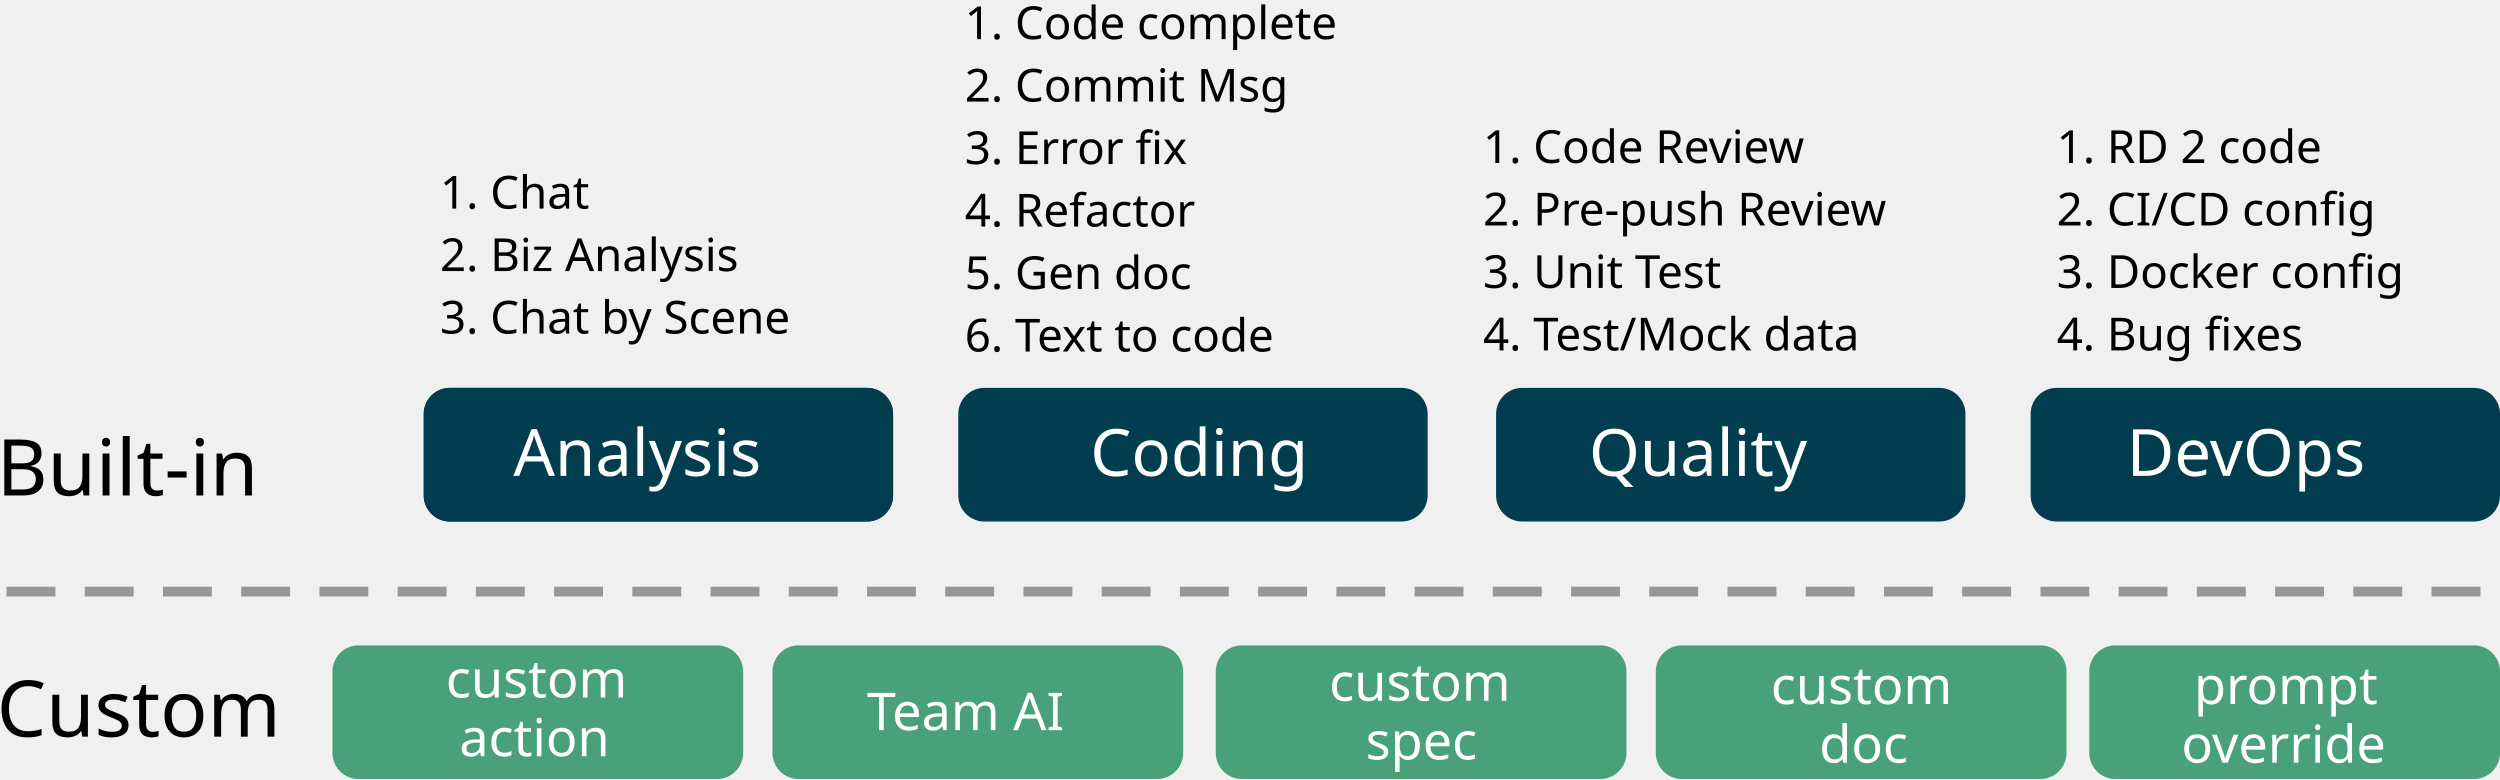
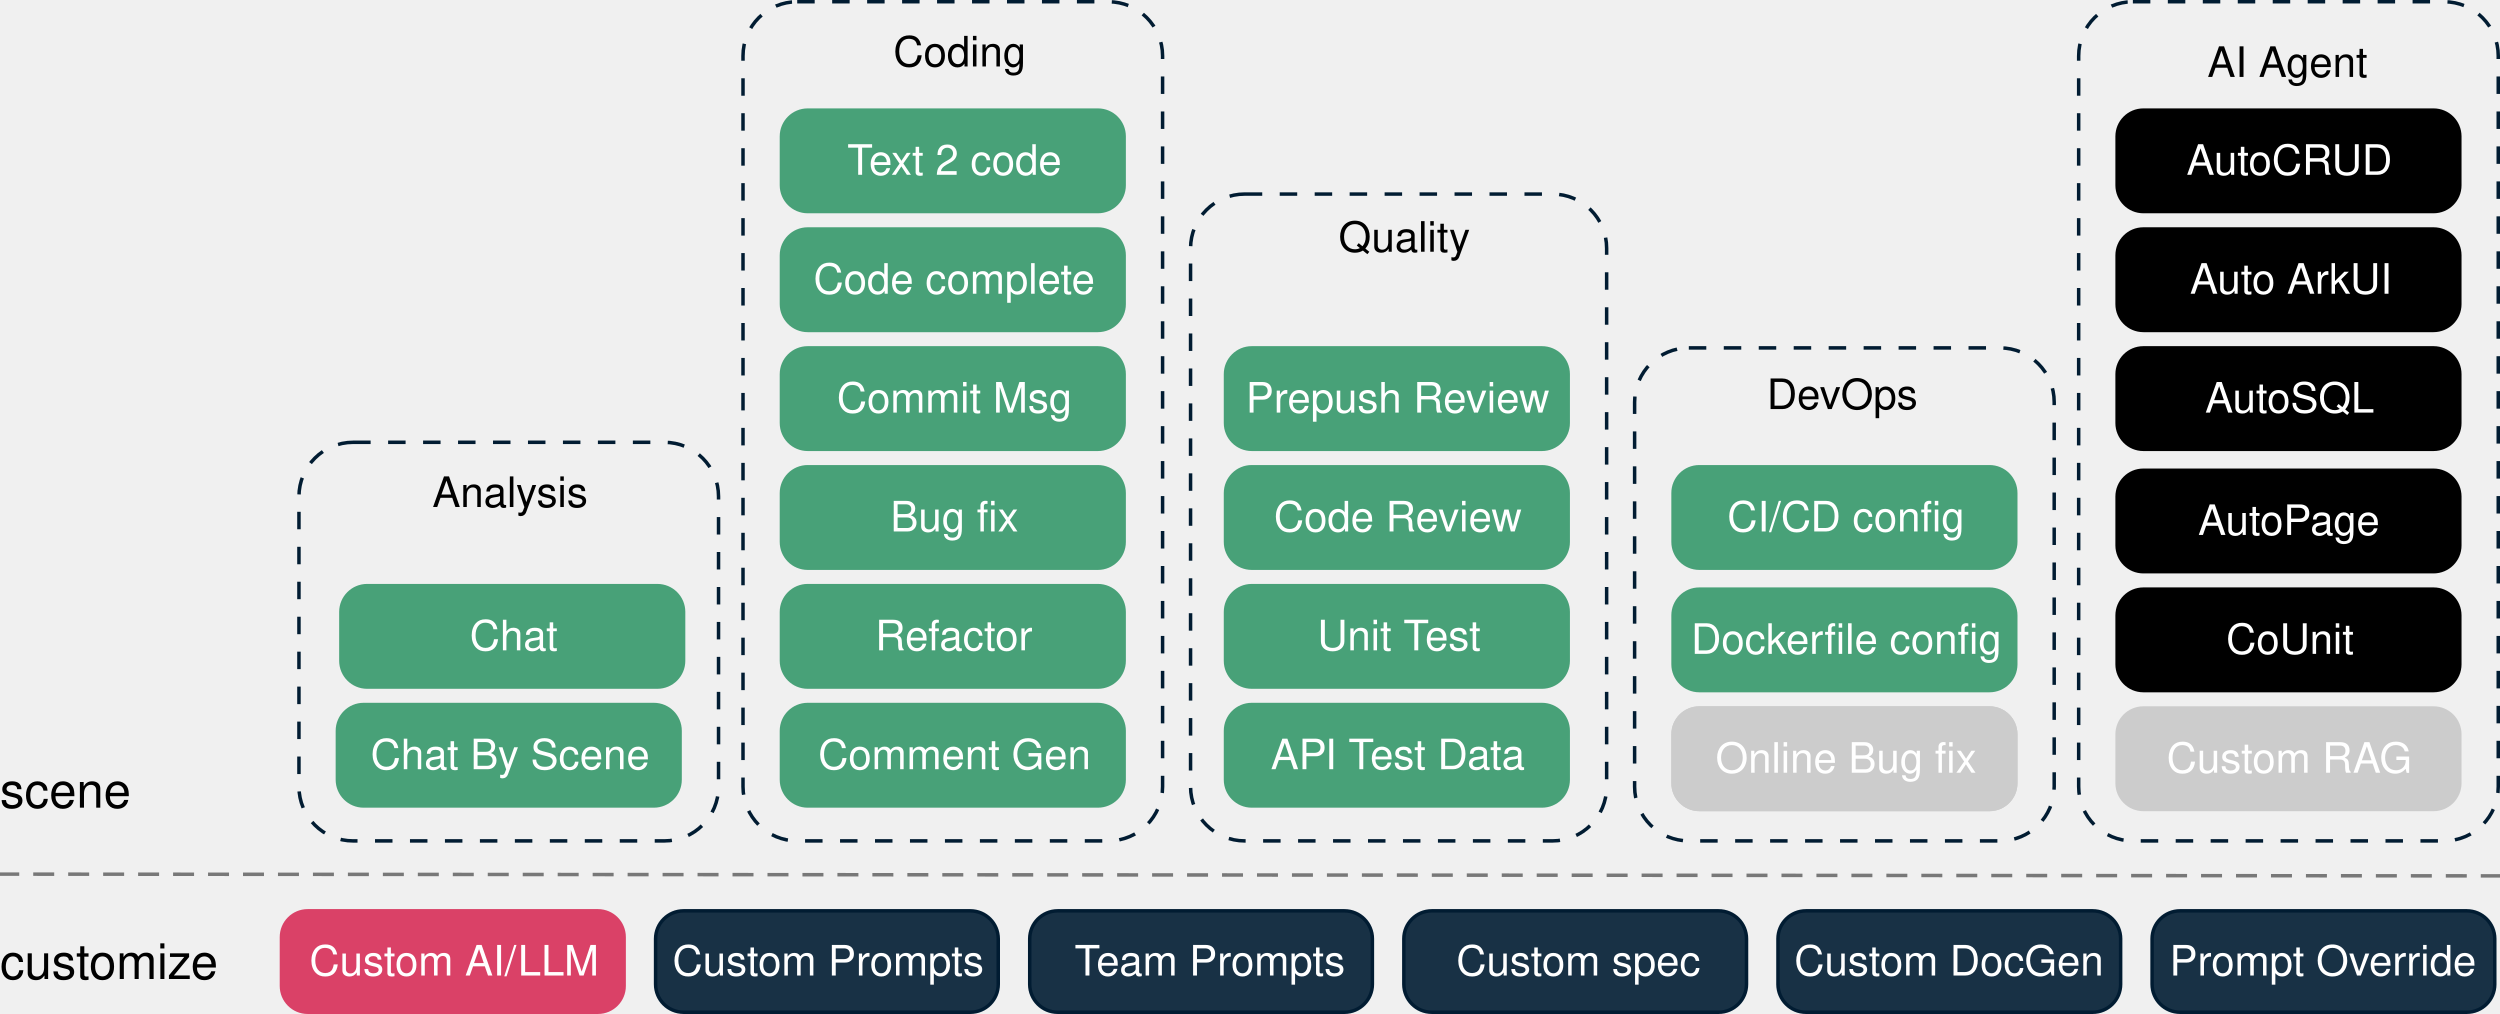
- <svg xmlns="http://www.w3.org/2000/svg" width="767px" height="239px" viewBox="0 0 767 239" version="1.1">
+ <svg xmlns="http://www.w3.org/2000/svg" xmlns:xlink="http://www.w3.org/1999/xlink" width="715px" height="290px" viewBox="0 0 715 290" version="1.1">
+   <defs>
+     <rect id="path-1" x="85.5" y="126" width="121" height="115" rx="16" />
+     <mask id="mask-2" maskContentUnits="userSpaceOnUse" maskUnits="objectBoundingBox" x="0" y="0" width="121" height="115" fill="white">
+       <use xlink:href="#path-1" />
+     </mask>
+     <rect id="path-3" x="212.5" y="0" width="121" height="241" rx="16" />
+     <mask id="mask-4" maskContentUnits="userSpaceOnUse" maskUnits="objectBoundingBox" x="0" y="0" width="121" height="241" fill="white">
+       <use xlink:href="#path-3" />
+     </mask>
+     <rect id="path-5" x="340.5" y="55" width="120" height="186" rx="16" />
+     <mask id="mask-6" maskContentUnits="userSpaceOnUse" maskUnits="objectBoundingBox" x="0" y="0" width="120" height="186" fill="white">
+       <use xlink:href="#path-5" />
+     </mask>
+     <rect id="path-7" x="467.5" y="99" width="121" height="142" rx="16" />
+     <mask id="mask-8" maskContentUnits="userSpaceOnUse" maskUnits="objectBoundingBox" x="0" y="0" width="121" height="142" fill="white">
+       <use xlink:href="#path-7" />
+     </mask>
+     <rect id="path-9" x="594.5" y="0" width="121" height="241" rx="16" />
+     <mask id="mask-10" maskContentUnits="userSpaceOnUse" maskUnits="objectBoundingBox" x="0" y="0" width="121" height="241" fill="white">
+       <use xlink:href="#path-9" />
+     </mask>
+   </defs>
  <g id="Page-1" stroke="none" stroke-width="1" fill="none" fill-rule="evenodd">
-     <g id="Group" transform="translate(-1, -2)">
-       <text id="Custom" fill="#000000" font-family="Monaco" font-size="24" font-weight="normal">
-         <tspan x="0" y="228">Custom</tspan>
-       </text>
-       <line x1="4.5" y1="183.5" x2="768.5" y2="183.5" id="Line" stroke="#979797" stroke-width="3" stroke-linecap="square" stroke-dasharray="12,12" />
-       <g id="Built-in" transform="translate(0, 130)" fill="#000000" font-family="Monaco" font-size="24" font-weight="normal">
-         <text>
-           <tspan x="0" y="24">Built-in</tspan>
-         </text>
-       </g>
-       <rect id="Rectangle" fill="#013D4F" fill-rule="nonzero" x="131" y="121" width="144" height="41" rx="8" />
-       <rect id="Rectangle" fill="#013D4F" fill-rule="nonzero" x="295" y="121" width="144" height="41" rx="8" />
-       <rect id="Rectangle" fill="#013D4F" fill-rule="nonzero" x="460" y="121" width="144" height="41" rx="8" />
-       <rect id="Rectangle" fill="#013D4F" fill-rule="nonzero" x="624" y="121" width="144" height="41" rx="8" />
-       <g id="analysis" transform="translate(152, 127)" fill="#FFFFFF" font-family="Comfortaa-Medium, Comfortaa" font-size="24" font-weight="400">
-         <text>
-           <tspan x="0.535" y="21">analysis</tspan>
-         </text>
-       </g>
-       <rect id="Rectangle" fill="#013D4F" fill-rule="nonzero" x="131" y="121" width="144" height="41" rx="8" />
-       <rect id="Rectangle" fill="#48A178" fill-rule="nonzero" x="103" y="200" width="126" height="41" rx="8" />
-       <g id="quality" transform="translate(158, 128)" fill="#FFFFFF" font-family="Monaco" font-size="20" font-weight="normal">
-         <text id="DevOps">
-           <tspan x="495.494" y="20">DevOps</tspan>
-         </text>
-         <text id="Coding">
-           <tspan x="177.494" y="20">Coding</tspan>
-         </text>
-         <text id="Quality">
-           <tspan x="330.493" y="20">Quality</tspan>
-         </text>
-         <text id="Analysis">
-           <tspan x="0.492" y="20">Analysis</tspan>
-         </text>
-       </g>
-       <g id="custom-action" transform="translate(116, 202)" fill="#FFFFFF" font-family="Comfortaa-Medium, Comfortaa" font-size="16" font-weight="400">
-         <text>
-           <tspan x="21.797" y="14">custom </tspan>
-           <tspan x="25.917" y="32">action</tspan>
-         </text>
-       </g>
-       <rect id="Rectangle" fill="#48A178" fill-rule="nonzero" x="238" y="200" width="126" height="41" rx="8" />
-       <g id="team-prompts" transform="translate(248, 212)" fill="#FFFFFF" font-family="Comfortaa-Medium, Comfortaa" font-size="16" font-weight="400">
-         <text id="Team-AI">
-           <tspan x="18.955" y="14">Team AI</tspan>
-         </text>
-       </g>
-       <rect id="Rectangle" fill="#48A178" fill-rule="nonzero" x="374" y="200" width="126" height="41" rx="8" />
-       <g id="custom-spec" transform="translate(393, 203)" fill="#FFFFFF" font-family="Comfortaa-Medium, Comfortaa" font-size="16" font-weight="400">
-         <text>
-           <tspan x="15.797" y="14">custom </tspan>
-           <tspan x="26.988" y="32">spec</tspan>
-         </text>
-       </g>
-       <rect id="Rectangle" fill="#48A178" fill-rule="nonzero" x="509" y="200" width="126" height="41" rx="8" />
-       <g id="custom-doc" transform="translate(532, 204)" fill="#FFFFFF" font-family="Comfortaa-Medium, Comfortaa" font-size="16" font-weight="400">
-         <text>
-           <tspan x="12.297" y="14">custom </tspan>
-           <tspan x="27.168" y="32">doc</tspan>
-         </text>
-       </g>
-       <rect id="Rectangle" fill="#48A178" fill-rule="nonzero" x="642" y="200" width="126" height="41" rx="8" />
-       <g id="prompt-override" transform="translate(669, 204)" fill="#FFFFFF" font-family="Comfortaa-Medium, Comfortaa" font-size="16" font-weight="400">
-         <text>
-           <tspan x="5.116" y="14">prompt </tspan>
-           <tspan x="1.263" y="32">override</tspan>
-         </text>
-       </g>
-       <text id="devops" fill="#000000" font-family="Monaco" font-size="14" font-weight="normal">
-         <tspan x="632" y="52">1. RD 2 code</tspan>
-         <tspan x="632" y="71.169">2. CI/CD config</tspan>
-         <tspan x="632" y="90.338">3. Docker config</tspan>
-         <tspan x="632" y="109.507">4. Bug fixes</tspan>
-       </text>
-       <text id="quality" fill="#000000" font-family="Monaco" font-size="14" font-weight="normal">
-         <tspan x="456" y="52">1. Code Review</tspan>
-         <tspan x="456" y="71.169">2. Pre-push Review</tspan>
-         <tspan x="456" y="90.338">3. Unit Test</tspan>
-         <tspan x="456" y="109.507">4. Test/Mock data</tspan>
-       </text>
-       <text id="coding" fill="#000000" font-family="Monaco" font-size="14" font-weight="normal">
-         <tspan x="297" y="14">1. Code complete</tspan>
-         <tspan x="297" y="33.169">2. Commit Msg</tspan>
-         <tspan x="297" y="52.338">3. Error fix</tspan>
-         <tspan x="297" y="71.507">4. Refactor</tspan>
-         <tspan x="297" y="90.676">5. Gen doc</tspan>
-         <tspan x="297" y="109.845">6. Text to code</tspan>
-       </text>
-       <text id="analysis" fill="#000000" font-family="Monaco" font-size="14" font-weight="normal">
-         <tspan x="136" y="66">1. Chat</tspan>
-         <tspan x="136" y="85.169">2. Biz Analysis</tspan>
-         <tspan x="136" y="104.338">3. Chat by Scene</tspan>
-       </text>
+     <g id="autodev-overview" transform="translate(-0.5, -0)">
+       <text id="scene" font-family="Helvetica" font-size="14" font-weight="normal" fill="#000000">
+         <tspan x="0.5" y="231">scene</tspan>
+       </text>
+       <text id="customize" font-family="Helvetica" font-size="14" font-weight="normal" fill="#000000">
+         <tspan x="0.5" y="280">customize</tspan>
+       </text>
+       <line x1="0.5" y1="250" x2="715" y2="250.5" id="Line" stroke-opacity="0.5" stroke="#000000" stroke-linecap="square" stroke-linejoin="round" stroke-dasharray="5,5" />
+       <text id="Analysis" font-family="Helvetica" font-size="12" font-weight="normal" fill="#000000">
+         <tspan x="124.158" y="145">Analysis</tspan>
+       </text>
+       <text id="Coding" font-family="Helvetica" font-size="12" font-weight="normal" fill="#000000">
+         <tspan x="255.986" y="19">Coding</tspan>
+       </text>
+       <text id="Quality" font-family="Helvetica" font-size="12" font-weight="normal" fill="#000000">
+         <tspan x="383.326" y="72">Quality</tspan>
+       </text>
+       <text id="DevOps" font-family="Helvetica" font-size="12" font-weight="normal" fill="#000000">
+         <tspan x="505.826" y="117">DevOps</tspan>
+       </text>
+       <text id="AI-Agent" font-family="Helvetica" font-size="12" font-weight="normal" fill="#000000">
+         <tspan x="631.812" y="22">AI Agent</tspan>
+       </text>
+       <g id="custom-llm" transform="translate(80.5, 260)">
+         <g id="model" transform="translate(8, 8)" />
+         <rect id="Rectangle" fill="#DA4167" x="0" y="0" width="99" height="30" rx="8" />
+         <text id="Custom-AI/LLM" font-family="Helvetica" font-size="12" font-weight="normal" fill="#FFFFFF">
+           <tspan x="8.481" y="19">Custom AI/LLM</tspan>
+         </text>
+       </g>
+       <g id="custom-prompts" transform="translate(187.5, 260)">
+         <rect id="Rectangle" stroke="#011C32" fill-opacity="0.9" fill="#011C32" x="0.5" y="0.5" width="98" height="29" rx="8" />
+         <text id="Custom-Prompts" font-family="Helvetica" font-size="12" font-weight="normal" fill="#FFFFFF">
+           <tspan x="5.322" y="19">Custom Prompts</tspan>
+         </text>
+       </g>
+       <g id="team-prompts" transform="translate(294.5, 260)">
+         <rect id="Rectangle" stroke="#011C32" fill-opacity="0.9" fill="#011C32" x="0.5" y="0.5" width="98" height="29" rx="8" />
+         <text id="Team-Prompts" font-family="Helvetica" font-size="12" font-weight="normal" fill="#FFFFFF">
+           <tspan x="13.322" y="19">Team Prompts</tspan>
+         </text>
+       </g>
+       <g id="spec" transform="translate(401.5, 260)">
+         <rect id="Rectangle" stroke="#011C32" fill-opacity="0.9" fill="#011C32" x="0.5" y="0.5" width="98" height="29" rx="8" />
+         <text id="Custom-spec" font-family="Helvetica" font-size="12" font-weight="normal" fill="#FFFFFF">
+           <tspan x="15.487" y="19">Custom spec</tspan>
+         </text>
+       </g>
+       <g id="doc-gen" transform="translate(508.5, 260)">
+         <rect id="Rectangle" stroke="#011C32" fill-opacity="0.9" fill="#011C32" x="0.5" y="0.5" width="98" height="29" rx="8" />
+         <text id="Custom-DocGen" font-family="Helvetica" font-size="12" font-weight="normal" fill="#FFFFFF">
+           <tspan x="5.15" y="19">Custom DocGen</tspan>
+         </text>
+       </g>
+       <g id="prompt-override" transform="translate(615.5, 260)">
+         <rect id="Rectangle" stroke="#011C32" fill-opacity="0.9" fill="#011C32" x="0.5" y="0.5" width="98" height="29" rx="8" />
+         <text id="Prompt-Override" font-family="Helvetica" font-size="12" font-weight="normal" fill="#FFFFFF">
+           <tspan x="5.487" y="19">Prompt Override</tspan>
+         </text>
+       </g>
+       <use id="Rectangle" stroke="#011C32" mask="url(#mask-2)" stroke-width="2" stroke-dasharray="5,5" xlink:href="#path-1" />
+       <use id="Rectangle" stroke="#011C32" mask="url(#mask-4)" stroke-width="2" stroke-dasharray="5,5" xlink:href="#path-3" />
+       <use id="Rectangle" stroke="#011C32" mask="url(#mask-6)" stroke-width="2" stroke-dasharray="5,5" xlink:href="#path-5" />
+       <use id="Rectangle" stroke="#011C32" mask="url(#mask-8)" stroke-width="2" stroke-dasharray="5,5" xlink:href="#path-7" />
+       <g id="analysis" transform="translate(96.5, 167)">
+         <g id="chat-by-selection" transform="translate(1, 0)">
+           <rect id="Rectangle" fill="#48A178" x="0" y="0" width="99" height="30" rx="8" />
+           <text id="Chat" font-family="Helvetica" font-size="12" font-weight="normal" fill="#FFFFFF">
+             <tspan x="37.326" y="19">Chat</tspan>
+           </text>
+         </g>
+         <g id="chat" transform="translate(0, 34)">
+           <rect id="Rectangle" fill="#48A178" x="0" y="0" width="99" height="30" rx="8" />
+           <text id="Chat-By-Scene" font-family="Helvetica" font-size="12" font-weight="normal" fill="#FFFFFF">
+             <tspan x="9.978" y="19">Chat By Scene</tspan>
+           </text>
+         </g>
+       </g>
+       <g id="coding" transform="translate(223.5, 31)">
+         <g id="commit-gen" transform="translate(0, 170)">
+           <rect id="Rectangle" fill="#48A178" x="0" y="0" width="99" height="30" rx="8" />
+           <text id="Comment-Gen" font-family="Helvetica" font-size="12" font-weight="normal" fill="#FFFFFF">
+             <tspan x="10.985" y="19">Comment Gen</tspan>
+           </text>
+         </g>
+         <g id="refactor" transform="translate(0, 136)">
+           <rect id="Rectangle" fill="#48A178" x="0" y="0" width="99" height="30" rx="8" />
+           <text id="Refactor" font-family="Helvetica" font-size="12" font-weight="normal" fill="#FFFFFF">
+             <tspan x="27.324" y="19">Refactor</tspan>
+           </text>
+         </g>
+         <g id="bug-fix" transform="translate(0, 102)">
+           <rect id="Rectangle" fill="#48A178" x="0" y="0" width="99" height="30" rx="8" />
+           <text id="Bug-fix" font-family="Helvetica" font-size="12" font-weight="normal" fill="#FFFFFF">
+             <tspan x="31.657" y="19">Bug fix</tspan>
+           </text>
+         </g>
+         <g id="commit-msg" transform="translate(0, 68)">
+           <rect id="Rectangle" fill="#48A178" x="0" y="0" width="99" height="30" rx="8" />
+           <text id="Commit-Msg" font-family="Helvetica" font-size="12" font-weight="normal" fill="#FFFFFF">
+             <tspan x="16.332" y="19">Commit Msg</tspan>
+           </text>
+         </g>
+         <g id="code-complete" transform="translate(0, 34)">
+           <rect id="Rectangle" fill="#48A178" x="0" y="0" width="99" height="30" rx="8" />
+           <text id="Code-complete" font-family="Helvetica" font-size="12" font-weight="normal" fill="#FFFFFF">
+             <tspan x="9.644" y="19">Code complete</tspan>
+           </text>
+         </g>
+         <g id="text2code">
+           <rect id="Rectangle" fill="#48A178" x="0" y="0" width="99" height="30" rx="8" />
+           <text id="Text-2-code" font-family="Helvetica" font-size="12" font-weight="normal" fill="#FFFFFF">
+             <tspan x="19.314" y="19">Text 2 code</tspan>
+           </text>
+         </g>
+       </g>
+       <g id="quality" transform="translate(350.5, 99)">
+         <g id="api-test-gen" transform="translate(0, 102)">
+           <rect id="Rectangle" fill="#48A178" x="0" y="0" width="99" height="30" rx="8" />
+           <text id="API-Test-Data" font-family="Helvetica" font-size="12" font-weight="normal" fill="#FFFFFF">
+             <tspan x="13.423" y="19">API Test Data</tspan>
+           </text>
+         </g>
+         <g id="unit-test" transform="translate(0, 68)">
+           <rect id="Rectangle" fill="#48A178" x="0" y="0" width="99" height="30" rx="8" />
+           <text id="Unit-Test" font-family="Helvetica" font-size="12" font-weight="normal" fill="#FFFFFF">
+             <tspan x="26.765" y="19">Unit Test</tspan>
+           </text>
+         </g>
+         <g id="code-review" transform="translate(0, 34)">
+           <rect id="Rectangle" fill="#48A178" x="0" y="0" width="99" height="30" rx="8" />
+           <text id="Code-Review" font-family="Helvetica" font-size="12" font-weight="normal" fill="#FFFFFF">
+             <tspan x="14.316" y="19">Code Review</tspan>
+           </text>
+         </g>
+         <g id="prepush" transform="translate(0, 0)">
+           <rect id="Rectangle" fill="#48A178" x="0" y="0" width="99" height="30" rx="8" />
+           <text id="Prepush-Review" font-family="Helvetica" font-size="12" font-weight="normal" fill="#FFFFFF">
+             <tspan x="6.312" y="19">Prepush Review</tspan>
+           </text>
+         </g>
+       </g>
+       <g id="devops" transform="translate(478.5, 133)">
+         <g id="online-bug" transform="translate(0, 69)">
+           <rect id="Rectangle" fill="#CCCCCC" x="0" y="0" width="99" height="30" rx="8" />
+           <rect id="Rectangle" fill="#CCCCCC" x="0" y="0" width="99" height="30" rx="8" />
+           <text id="Online-Bug-fix" font-family="Helvetica" font-size="12" font-weight="normal" fill="#FFFFFF">
+             <tspan x="12.646" y="19">Online Bug fix</tspan>
+           </text>
+         </g>
+         <g id="dockerfile" transform="translate(0, 35)">
+           <rect id="Rectangle" fill="#48A178" x="0" y="0" width="99" height="30" rx="8" />
+           <text id="Dockerfile-config" font-family="Helvetica" font-size="12" font-weight="normal" fill="#FFFFFF">
+             <tspan x="5.647" y="19">Dockerfile config</tspan>
+           </text>
+         </g>
+         <g id="ci-cd">
+           <rect id="Rectangle" fill="#48A178" x="0" y="0" width="99" height="30" rx="8" />
+           <text id="CI/CD-config" font-family="Helvetica" font-size="12" font-weight="normal" fill="#FFFFFF">
+             <tspan x="15.989" y="19">CI/CD config</tspan>
+           </text>
+         </g>
+       </g>
+       <g id="agent" transform="translate(605.5, 31)">
+         <g id="custom-rag" transform="translate(0, 171)">
+           <rect id="Rectangle" fill="#CCCCCC" x="0" y="0" width="99" height="30" rx="8" />
+           <text id="Custom-RAG" font-family="Helvetica" font-size="12" font-weight="normal" fill="#FFFFFF">
+             <tspan x="14.659" y="19">Custom RAG</tspan>
+           </text>
+         </g>
+         <g id="crud">
+           <rect id="Rectangle" fill="#000000" x="0" y="0" width="99" height="30" rx="8" />
+           <text id="AutoCRUD" font-family="Helvetica" font-size="12" font-weight="normal" fill="#FFFFFF">
+             <tspan x="20.325" y="19">AutoCRUD</tspan>
+           </text>
+         </g>
+         <g id="arkui" transform="translate(0, 34)">
+           <rect id="Rectangle" fill="#000000" x="0" y="0" width="99" height="30" rx="8" />
+           <text id="Auto-ArkUI" font-family="Helvetica" font-size="12" font-weight="normal" fill="#FFFFFF">
+             <tspan x="21.318" y="19">Auto ArkUI</tspan>
+           </text>
+         </g>
+         <g id="counit" transform="translate(0, 137)">
+           <rect id="Rectangle" fill="#000000" x="0" y="0" width="99" height="30" rx="8" />
+           <text id="CoUnit" font-family="Helvetica" font-size="12" font-weight="normal" fill="#FFFFFF">
+             <tspan x="31.66" y="19">CoUnit</tspan>
+           </text>
+         </g>
+         <g id="autopage" transform="translate(0, 103)">
+           <rect id="Rectangle" fill="#000000" x="0" y="0" width="99" height="30" rx="8" />
+           <text id="AutoPage" font-family="Helvetica" font-size="12" font-weight="normal" fill="#FFFFFF">
+             <tspan x="23.645" y="19">AutoPage</tspan>
+           </text>
+         </g>
+         <g id="autosql" transform="translate(0, 68)">
+           <rect id="Rectangle" fill="#000000" x="0" y="0" width="99" height="30" rx="8" />
+           <text id="AutoSQL" font-family="Helvetica" font-size="12" font-weight="normal" fill="#FFFFFF">
+             <tspan x="25.651" y="19">AutoSQL</tspan>
+           </text>
+         </g>
+       </g>
+       <use id="Rectangle" stroke="#011C32" mask="url(#mask-10)" stroke-width="2" stroke-dasharray="5,5" xlink:href="#path-9" />
    </g>
  </g>
</svg>
